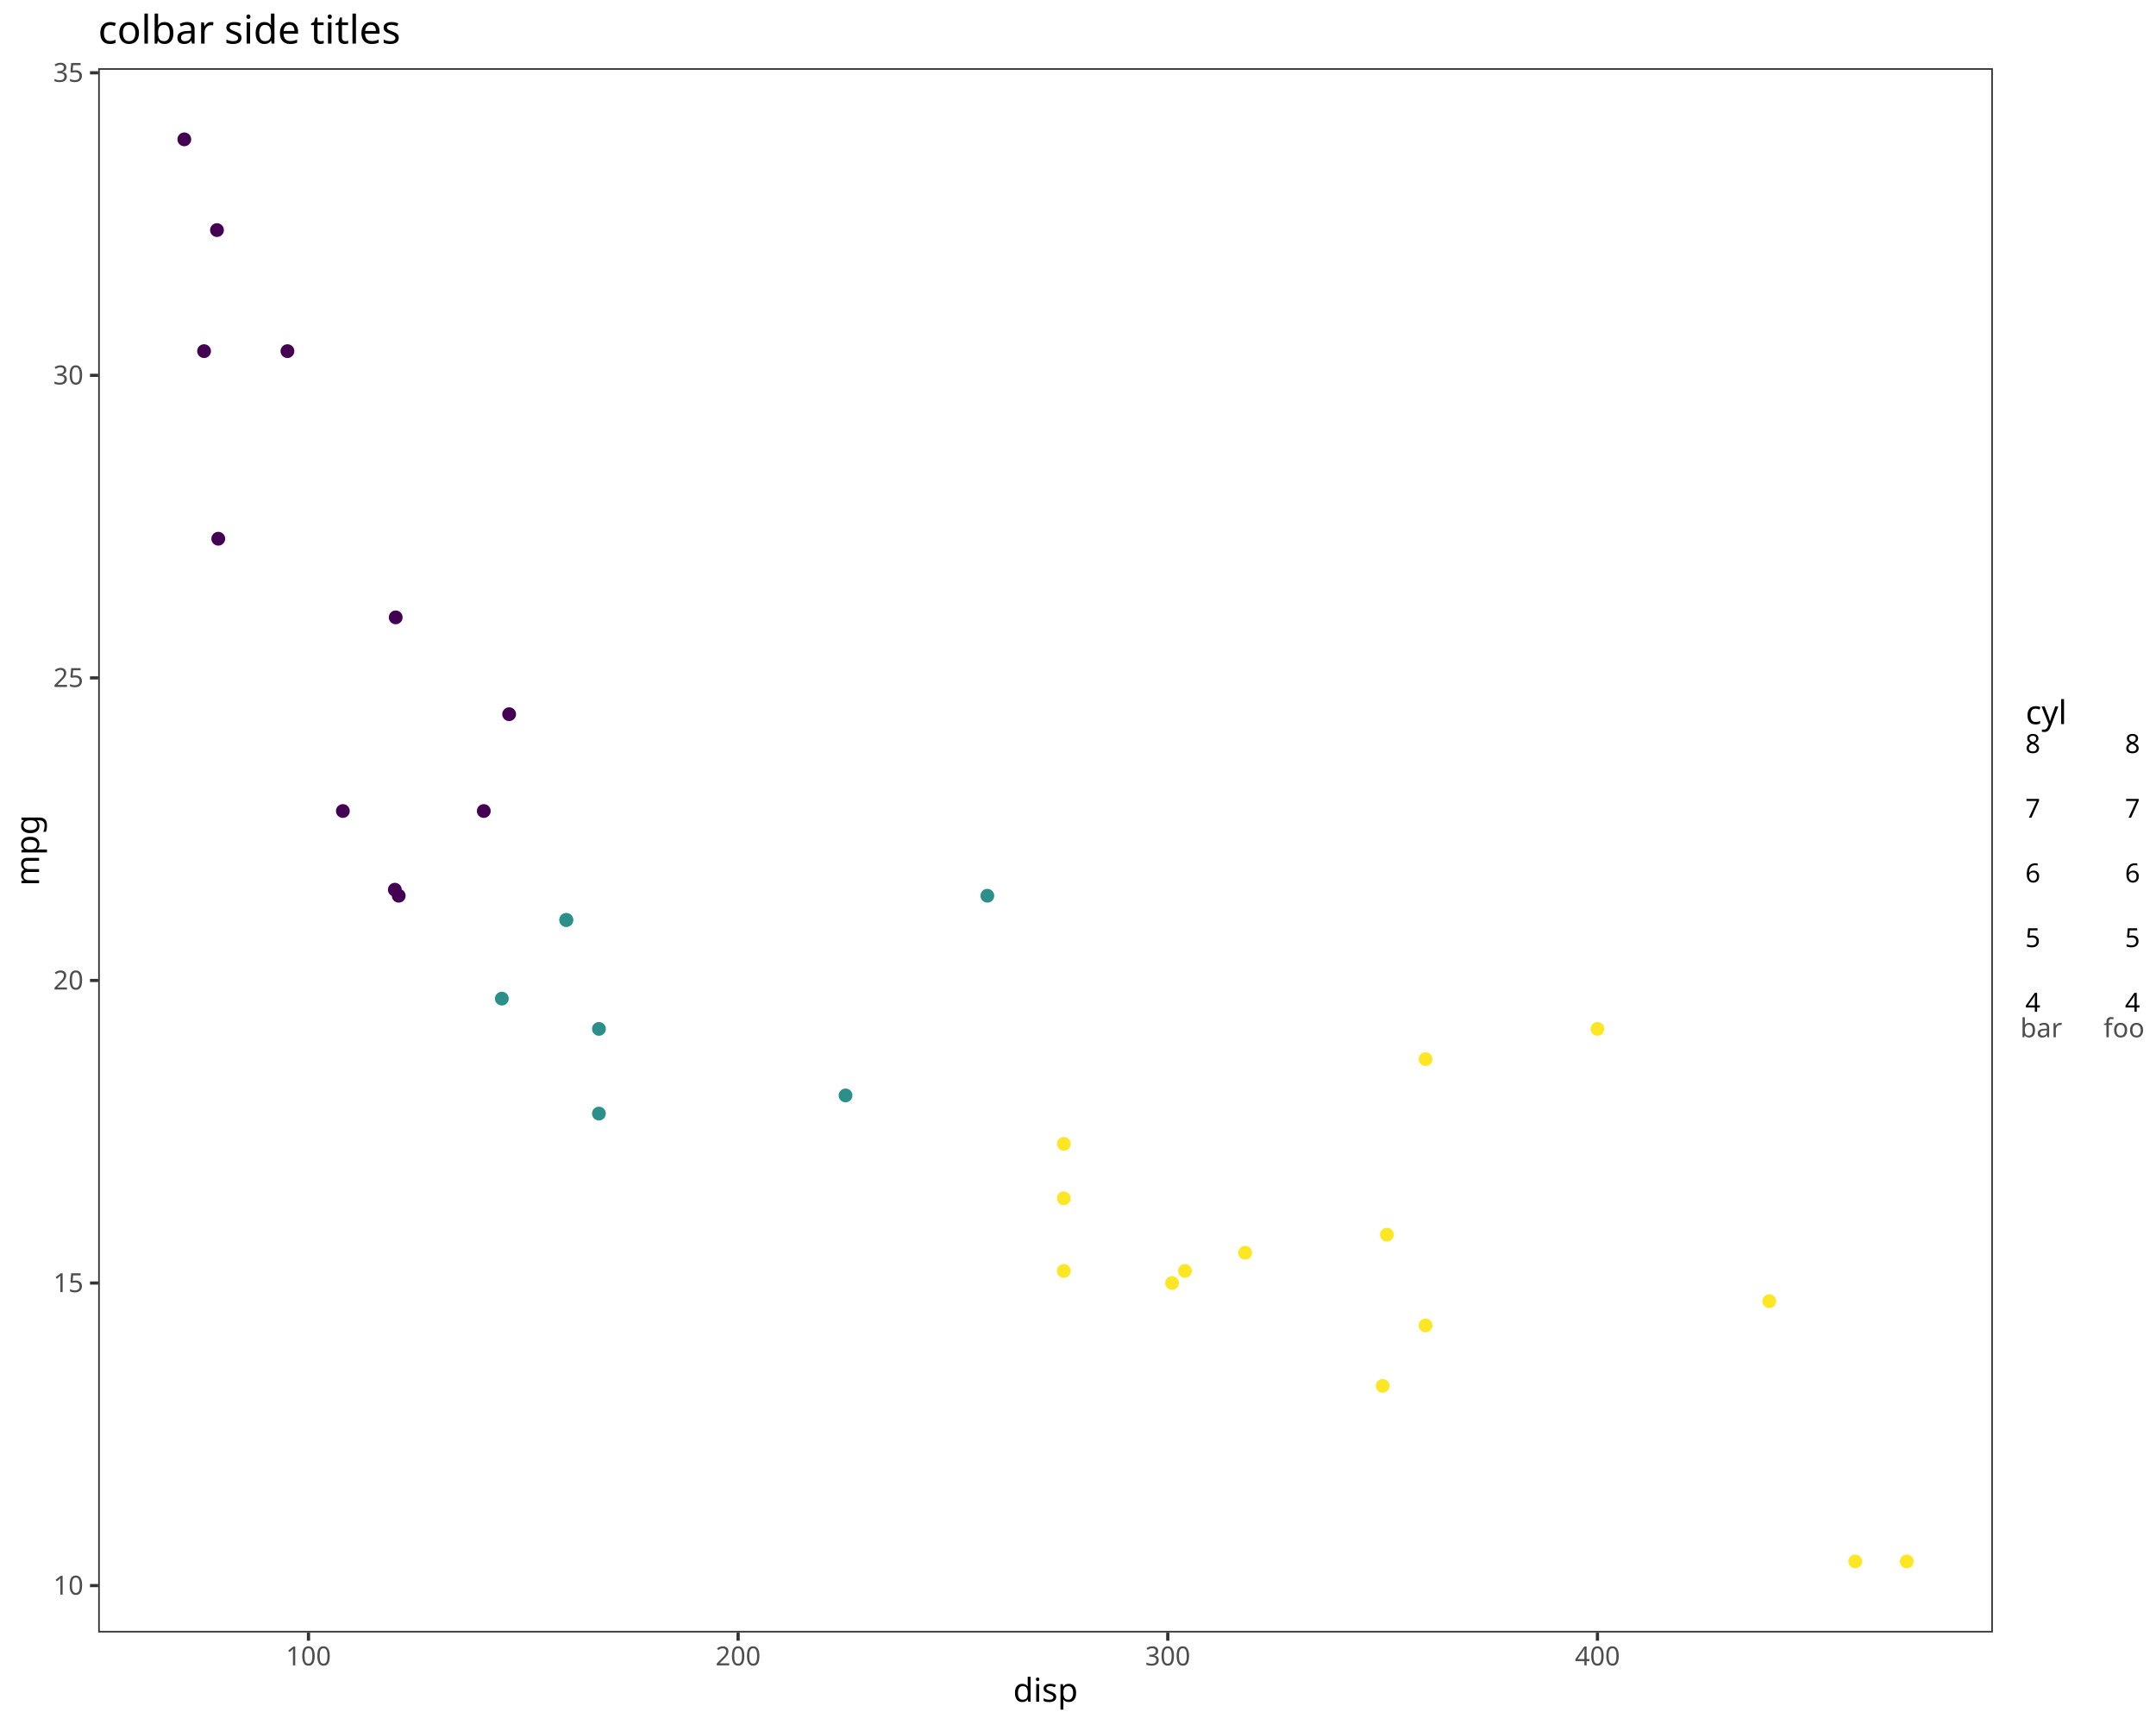
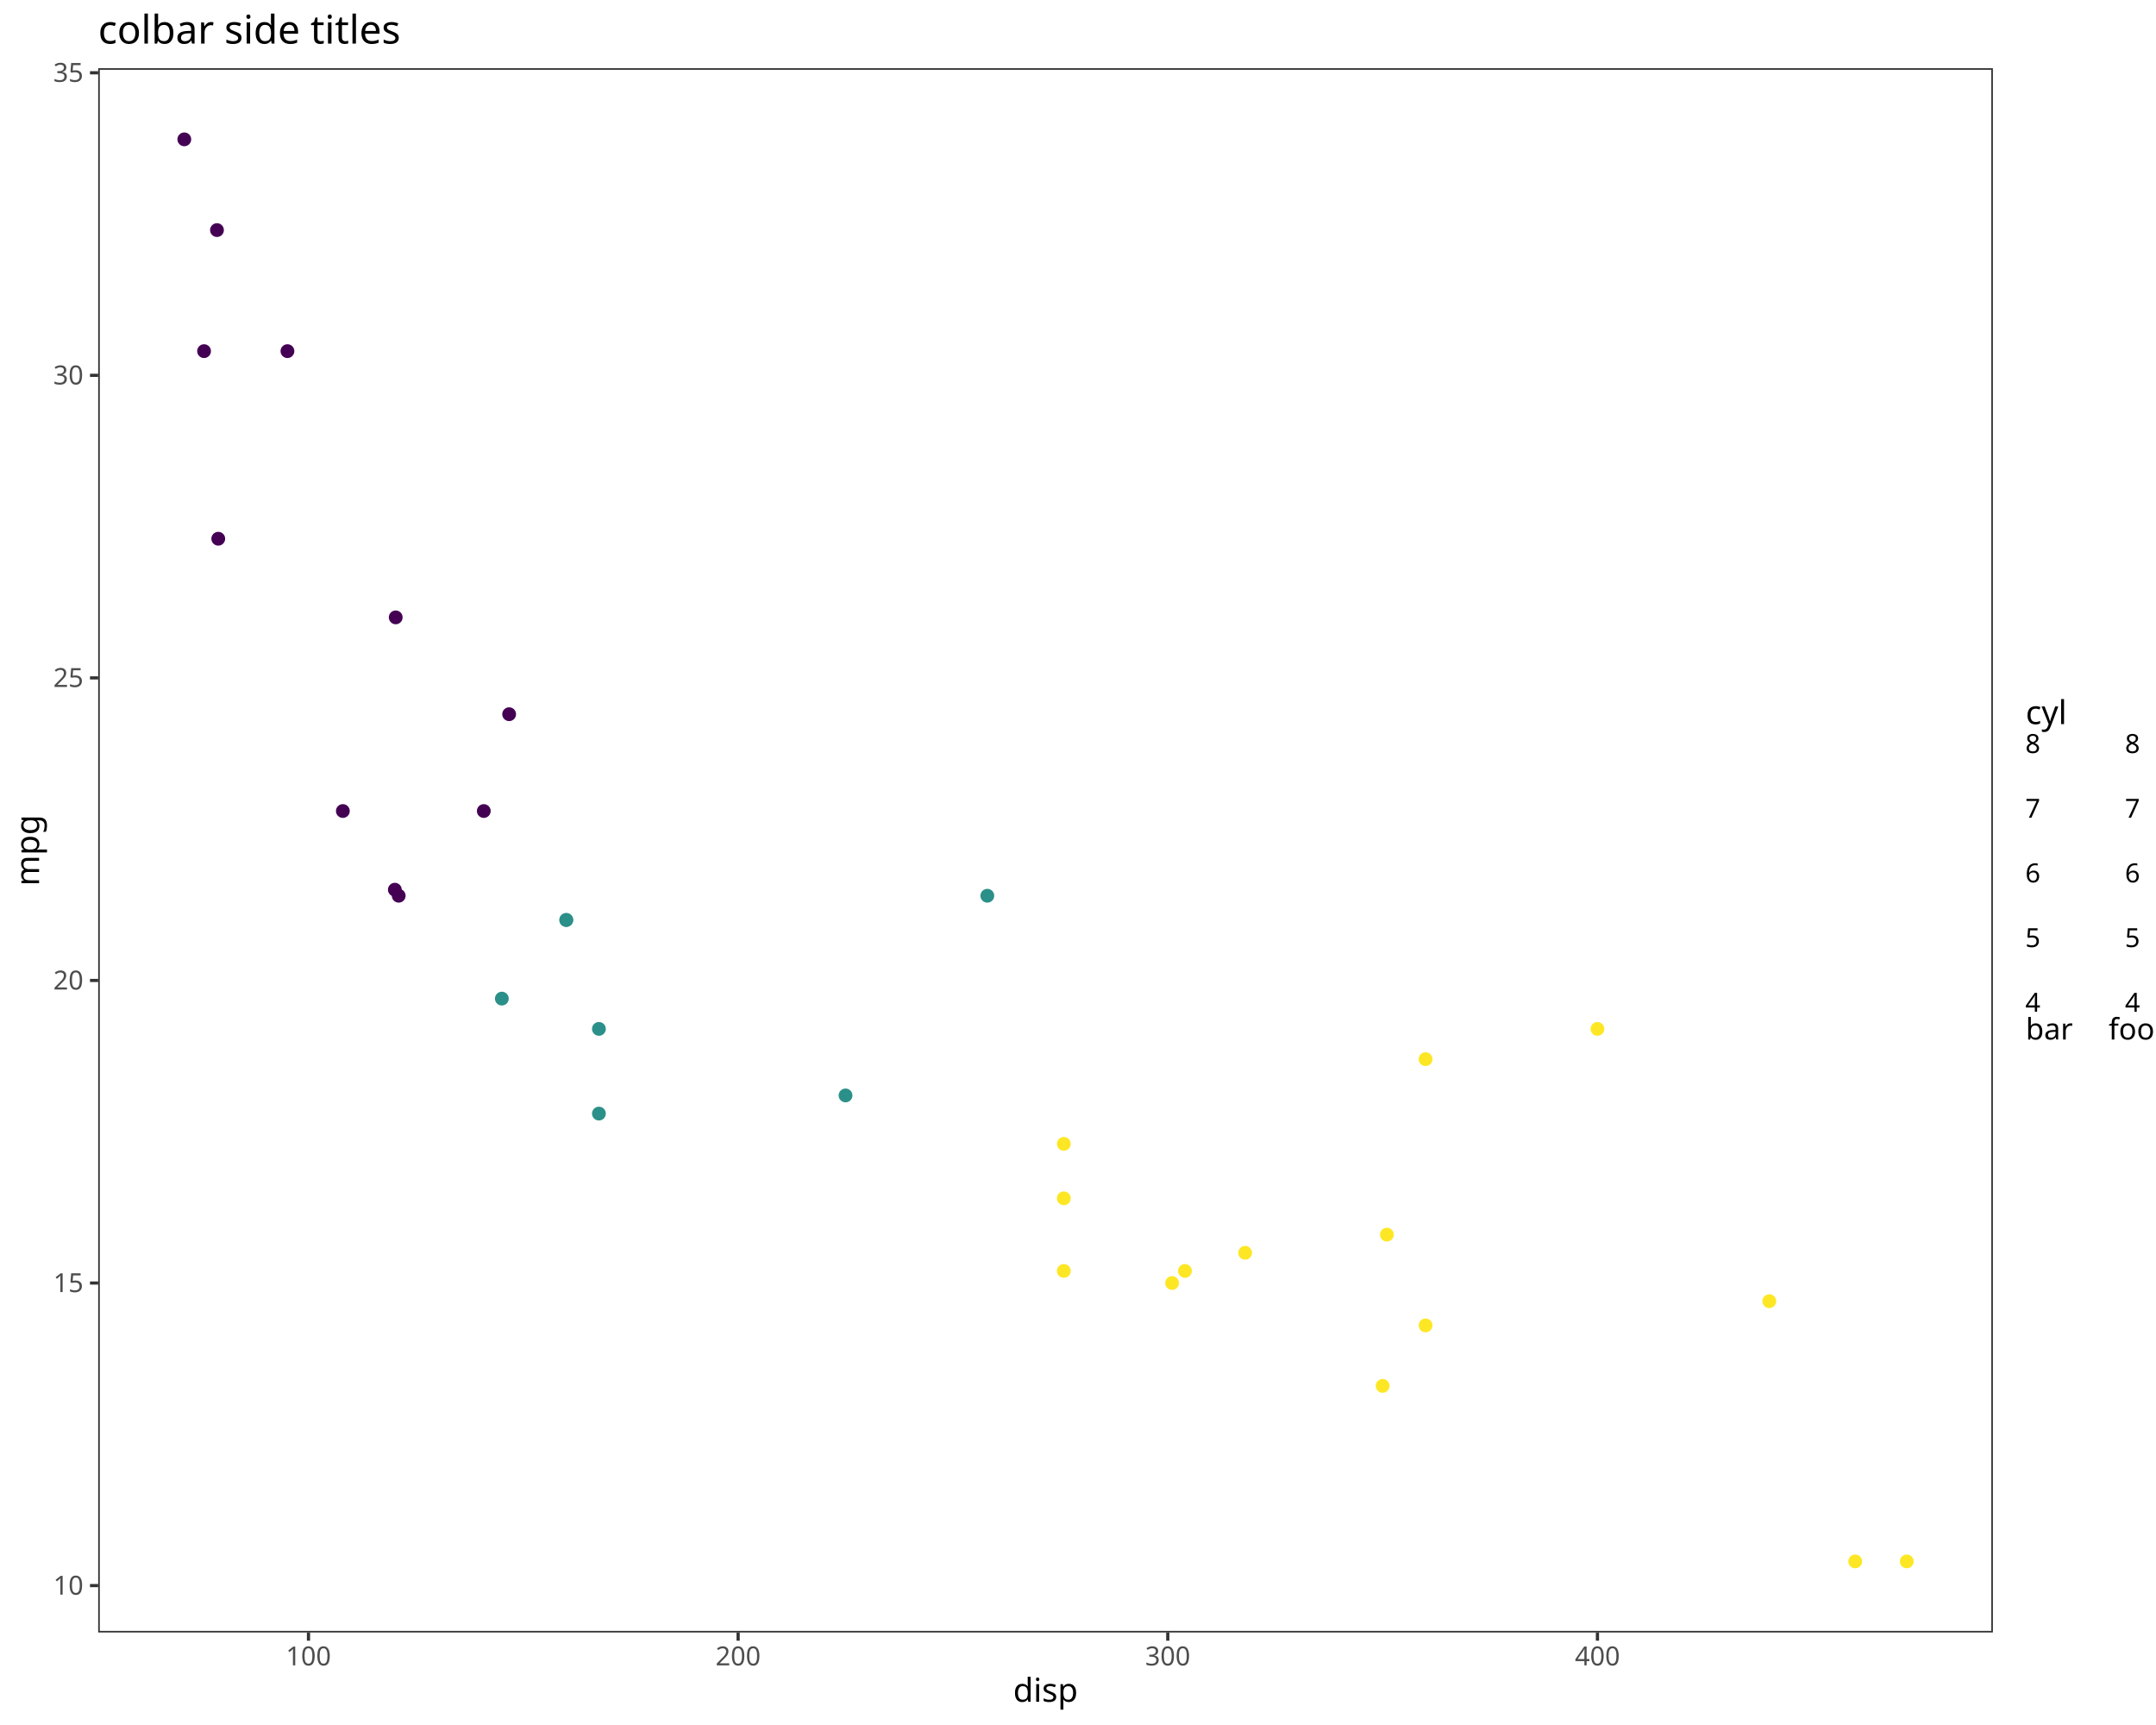
<svg xmlns="http://www.w3.org/2000/svg" class="svglite" data-engine-version="2.0" width="720.00pt" height="576.00pt" viewBox="0 0 720.00 576.00">
  <defs>
    <style type="text/css">
    .svglite line, .svglite polyline, .svglite polygon, .svglite path, .svglite rect, .svglite circle {
      fill: none;
      stroke: #000000;
      stroke-linecap: round;
      stroke-linejoin: round;
      stroke-miterlimit: 10.00;
    }
  </style>
  </defs>
  <rect width="100%" height="100%" style="stroke: none; fill: #FFFFFF;" />
  <defs>
    <clipPath id="cpMC4wMHw3MjAuMDB8MC4wMHw1NzYuMDA=">
      <rect x="0.00" y="0.00" width="720.00" height="576.00" />
    </clipPath>
  </defs>
  <g clip-path="url(#cpMC4wMHw3MjAuMDB8MC4wMHw1NzYuMDA=)">
    <rect x="0.00" y="0.00" width="720.00" height="576.00" style="stroke-width: 1.07; stroke: #FFFFFF; fill: #FFFFFF;" />
  </g>
  <defs>
    <clipPath id="cpMzIuNzl8NjY1LjUzfDIyLjc4fDU0NS4xMQ==">
      <rect x="32.79" y="22.78" width="632.74" height="522.33" />
    </clipPath>
  </defs>
  <g clip-path="url(#cpMzIuNzl8NjY1LjUzfDIyLjc4fDU0NS4xMQ==)">
    <rect x="32.79" y="22.78" width="632.74" height="522.33" style="stroke-width: 1.07; stroke: none; fill: #FFFFFF;" />
    <circle cx="189.11" cy="307.19" r="1.95" style="stroke-width: 0.71; stroke: #2B9089; fill: #2B9089;" />
    <circle cx="189.11" cy="307.19" r="1.95" style="stroke-width: 0.71; stroke: #2B9089; fill: #2B9089;" />
    <circle cx="114.50" cy="270.81" r="1.95" style="stroke-width: 0.71; stroke: #440154; fill: #440154;" />
    <circle cx="329.72" cy="299.10" r="1.95" style="stroke-width: 0.71; stroke: #2B9089; fill: #2B9089;" />
    <circle cx="476.07" cy="353.66" r="1.95" style="stroke-width: 0.71; stroke: #FDE725; fill: #FDE725;" />
    <circle cx="282.37" cy="365.78" r="1.95" style="stroke-width: 0.71; stroke: #2B9089; fill: #2B9089;" />
    <circle cx="476.07" cy="442.57" r="1.95" style="stroke-width: 0.71; stroke: #FDE725; fill: #FDE725;" />
    <circle cx="170.03" cy="238.48" r="1.95" style="stroke-width: 0.71; stroke: #440154; fill: #440154;" />
    <circle cx="161.56" cy="270.81" r="1.95" style="stroke-width: 0.71; stroke: #440154; fill: #440154;" />
    <circle cx="200.01" cy="343.56" r="1.95" style="stroke-width: 0.71; stroke: #2B9089; fill: #2B9089;" />
    <circle cx="200.01" cy="371.84" r="1.95" style="stroke-width: 0.71; stroke: #2B9089; fill: #2B9089;" />
    <circle cx="355.26" cy="400.13" r="1.95" style="stroke-width: 0.71; stroke: #FDE725; fill: #FDE725;" />
    <circle cx="355.26" cy="381.95" r="1.95" style="stroke-width: 0.71; stroke: #FDE725; fill: #FDE725;" />
    <circle cx="355.26" cy="424.38" r="1.95" style="stroke-width: 0.71; stroke: #FDE725; fill: #FDE725;" />
    <circle cx="636.77" cy="521.37" r="1.95" style="stroke-width: 0.71; stroke: #FDE725; fill: #FDE725;" />
    <circle cx="619.55" cy="521.37" r="1.95" style="stroke-width: 0.71; stroke: #FDE725; fill: #FDE725;" />
    <circle cx="590.86" cy="434.48" r="1.95" style="stroke-width: 0.71; stroke: #FDE725; fill: #FDE725;" />
    <circle cx="72.46" cy="76.83" r="1.95" style="stroke-width: 0.71; stroke: #440154; fill: #440154;" />
    <circle cx="68.15" cy="117.25" r="1.95" style="stroke-width: 0.71; stroke: #440154; fill: #440154;" />
    <circle cx="61.55" cy="46.53" r="1.95" style="stroke-width: 0.71; stroke: #440154; fill: #440154;" />
    <circle cx="131.86" cy="297.08" r="1.95" style="stroke-width: 0.71; stroke: #440154; fill: #440154;" />
    <circle cx="415.81" cy="418.32" r="1.95" style="stroke-width: 0.71; stroke: #FDE725; fill: #FDE725;" />
    <circle cx="395.72" cy="424.38" r="1.95" style="stroke-width: 0.71; stroke: #FDE725; fill: #FDE725;" />
    <circle cx="461.73" cy="462.77" r="1.95" style="stroke-width: 0.71; stroke: #FDE725; fill: #FDE725;" />
    <circle cx="533.47" cy="343.56" r="1.95" style="stroke-width: 0.71; stroke: #FDE725; fill: #FDE725;" />
    <circle cx="72.89" cy="179.89" r="1.95" style="stroke-width: 0.71; stroke: #440154; fill: #440154;" />
    <circle cx="132.15" cy="206.15" r="1.95" style="stroke-width: 0.71; stroke: #440154; fill: #440154;" />
    <circle cx="95.99" cy="117.25" r="1.95" style="stroke-width: 0.71; stroke: #440154; fill: #440154;" />
    <circle cx="463.16" cy="412.26" r="1.95" style="stroke-width: 0.71; stroke: #FDE725; fill: #FDE725;" />
    <circle cx="167.59" cy="333.45" r="1.95" style="stroke-width: 0.71; stroke: #2B9089; fill: #2B9089;" />
    <circle cx="391.42" cy="428.42" r="1.95" style="stroke-width: 0.71; stroke: #FDE725; fill: #FDE725;" />
    <circle cx="133.15" cy="299.10" r="1.95" style="stroke-width: 0.71; stroke: #440154; fill: #440154;" />
    <rect x="32.79" y="22.78" width="632.74" height="522.33" style="stroke-width: 1.07; stroke: #333333;" />
  </g>
  <g clip-path="url(#cpMC4wMHw3MjAuMDB8MC4wMHw1NzYuMDA=)">
    <text x="27.86" y="532.48" text-anchor="end" style="font-size: 8.80px; fill: #4D4D4D; font-family: sans;" textLength="9.79px" lengthAdjust="spacingAndGlyphs">10</text>
    <text x="27.86" y="431.45" text-anchor="end" style="font-size: 8.80px; fill: #4D4D4D; font-family: sans;" textLength="9.79px" lengthAdjust="spacingAndGlyphs">15</text>
    <text x="27.86" y="330.42" text-anchor="end" style="font-size: 8.80px; fill: #4D4D4D; font-family: sans;" textLength="9.79px" lengthAdjust="spacingAndGlyphs">20</text>
    <text x="27.86" y="229.39" text-anchor="end" style="font-size: 8.80px; fill: #4D4D4D; font-family: sans;" textLength="9.79px" lengthAdjust="spacingAndGlyphs">25</text>
    <text x="27.86" y="128.36" text-anchor="end" style="font-size: 8.80px; fill: #4D4D4D; font-family: sans;" textLength="9.79px" lengthAdjust="spacingAndGlyphs">30</text>
    <text x="27.86" y="27.33" text-anchor="end" style="font-size: 8.80px; fill: #4D4D4D; font-family: sans;" textLength="9.79px" lengthAdjust="spacingAndGlyphs">35</text>
    <polyline points="30.05,529.45 32.79,529.45 " style="stroke-width: 1.07; stroke: #333333; stroke-linecap: butt;" />
    <polyline points="30.05,428.42 32.79,428.42 " style="stroke-width: 1.07; stroke: #333333; stroke-linecap: butt;" />
    <polyline points="30.05,327.39 32.79,327.39 " style="stroke-width: 1.07; stroke: #333333; stroke-linecap: butt;" />
    <polyline points="30.05,226.36 32.79,226.36 " style="stroke-width: 1.07; stroke: #333333; stroke-linecap: butt;" />
    <polyline points="30.05,125.33 32.79,125.33 " style="stroke-width: 1.07; stroke: #333333; stroke-linecap: butt;" />
    <polyline points="30.05,24.30 32.79,24.30 " style="stroke-width: 1.07; stroke: #333333; stroke-linecap: butt;" />
    <polyline points="103.02,547.85 103.02,545.11 " style="stroke-width: 1.07; stroke: #333333; stroke-linecap: butt;" />
    <polyline points="246.50,547.85 246.50,545.11 " style="stroke-width: 1.07; stroke: #333333; stroke-linecap: butt;" />
    <polyline points="389.98,547.85 389.98,545.11 " style="stroke-width: 1.07; stroke: #333333; stroke-linecap: butt;" />
    <polyline points="533.47,547.85 533.47,545.11 " style="stroke-width: 1.07; stroke: #333333; stroke-linecap: butt;" />
    <text x="103.02" y="556.10" text-anchor="middle" style="font-size: 8.80px; fill: #4D4D4D; font-family: sans;" textLength="14.68px" lengthAdjust="spacingAndGlyphs">100</text>
    <text x="246.50" y="556.10" text-anchor="middle" style="font-size: 8.80px; fill: #4D4D4D; font-family: sans;" textLength="14.68px" lengthAdjust="spacingAndGlyphs">200</text>
    <text x="389.98" y="556.10" text-anchor="middle" style="font-size: 8.80px; fill: #4D4D4D; font-family: sans;" textLength="14.68px" lengthAdjust="spacingAndGlyphs">300</text>
    <text x="533.47" y="556.10" text-anchor="middle" style="font-size: 8.80px; fill: #4D4D4D; font-family: sans;" textLength="14.68px" lengthAdjust="spacingAndGlyphs">400</text>
    <text x="349.16" y="568.24" text-anchor="middle" style="font-size: 11.00px; font-family: sans;" textLength="20.18px" lengthAdjust="spacingAndGlyphs">disp</text>
    <text transform="translate(13.05,283.95) rotate(-90)" text-anchor="middle" style="font-size: 11.00px; font-family: sans;" textLength="21.40px" lengthAdjust="spacingAndGlyphs">mpg</text>
    <rect x="676.49" y="233.08" width="38.03" height="101.73" style="stroke-width: 1.07; stroke: none; fill: #FFFFFF;" />
    <text x="676.49" y="241.79" style="font-size: 11.00px; font-family: sans;" textLength="13.45px" lengthAdjust="spacingAndGlyphs">cyl</text>
    <polygon points="686.87,334.81 704.15,334.81 704.15,248.41 686.87,248.41 " style="stroke-width: 0.75; stroke: none; fill: none;" />
    <polyline points="690.32,334.81 686.87,334.81 " style="stroke-width: 0.38; stroke: #FFFFFF; stroke-linecap: butt;" />
    <polyline points="690.32,313.21 686.87,313.21 " style="stroke-width: 0.38; stroke: #FFFFFF; stroke-linecap: butt;" />
    <polyline points="690.32,291.61 686.87,291.61 " style="stroke-width: 0.38; stroke: #FFFFFF; stroke-linecap: butt;" />
    <polyline points="690.32,270.01 686.87,270.01 " style="stroke-width: 0.38; stroke: #FFFFFF; stroke-linecap: butt;" />
    <polyline points="690.32,248.41 686.87,248.41 " style="stroke-width: 0.38; stroke: #FFFFFF; stroke-linecap: butt;" />
    <text x="681.39" y="337.84" text-anchor="end" style="font-size: 8.80px; font-family: sans;" textLength="4.89px" lengthAdjust="spacingAndGlyphs">4</text>
    <text x="681.39" y="316.24" text-anchor="end" style="font-size: 8.80px; font-family: sans;" textLength="4.89px" lengthAdjust="spacingAndGlyphs">5</text>
    <text x="681.39" y="294.64" text-anchor="end" style="font-size: 8.80px; font-family: sans;" textLength="4.89px" lengthAdjust="spacingAndGlyphs">6</text>
    <text x="681.39" y="273.04" text-anchor="end" style="font-size: 8.80px; font-family: sans;" textLength="4.89px" lengthAdjust="spacingAndGlyphs">7</text>
    <text x="681.39" y="251.44" text-anchor="end" style="font-size: 8.80px; font-family: sans;" textLength="4.89px" lengthAdjust="spacingAndGlyphs">8</text>
-     <text x="681.68" y="346.35" text-anchor="middle" style="font-size: 8.80px; fill: #4D4D4D; font-family: sans;" textLength="12.72px" lengthAdjust="spacingAndGlyphs">bar</text>
+     <text x="676.49" y="347.11" style="font-size: 9.90px; font-family: sans;" textLength="14.31px" lengthAdjust="spacingAndGlyphs">bar</text>
    <polyline points="700.69,334.81 704.15,334.81 " style="stroke-width: 0.38; stroke: #FFFFFF; stroke-linecap: butt;" />
    <polyline points="700.69,313.21 704.15,313.21 " style="stroke-width: 0.38; stroke: #FFFFFF; stroke-linecap: butt;" />
    <polyline points="700.69,291.61 704.15,291.61 " style="stroke-width: 0.38; stroke: #FFFFFF; stroke-linecap: butt;" />
    <polyline points="700.69,270.01 704.15,270.01 " style="stroke-width: 0.38; stroke: #FFFFFF; stroke-linecap: butt;" />
    <polyline points="700.69,248.41 704.15,248.41 " style="stroke-width: 0.38; stroke: #FFFFFF; stroke-linecap: butt;" />
    <text x="709.63" y="337.84" style="font-size: 8.80px; font-family: sans;" textLength="4.89px" lengthAdjust="spacingAndGlyphs">4</text>
    <text x="709.63" y="316.24" style="font-size: 8.80px; font-family: sans;" textLength="4.89px" lengthAdjust="spacingAndGlyphs">5</text>
    <text x="709.63" y="294.64" style="font-size: 8.80px; font-family: sans;" textLength="4.89px" lengthAdjust="spacingAndGlyphs">6</text>
    <text x="709.63" y="273.04" style="font-size: 8.80px; font-family: sans;" textLength="4.89px" lengthAdjust="spacingAndGlyphs">7</text>
    <text x="709.63" y="251.44" style="font-size: 8.80px; font-family: sans;" textLength="4.89px" lengthAdjust="spacingAndGlyphs">8</text>
-     <text x="709.33" y="346.35" text-anchor="middle" style="font-size: 8.80px; fill: #4D4D4D; font-family: sans;" textLength="12.23px" lengthAdjust="spacingAndGlyphs">foo</text>
+     <text x="704.15" y="347.11" style="font-size: 9.90px; font-family: sans;" textLength="13.76px" lengthAdjust="spacingAndGlyphs">foo</text>
    <text x="32.79" y="14.56" style="font-size: 13.20px; font-family: sans;" textLength="94.65px" lengthAdjust="spacingAndGlyphs">colbar side titles</text>
  </g>
</svg>
